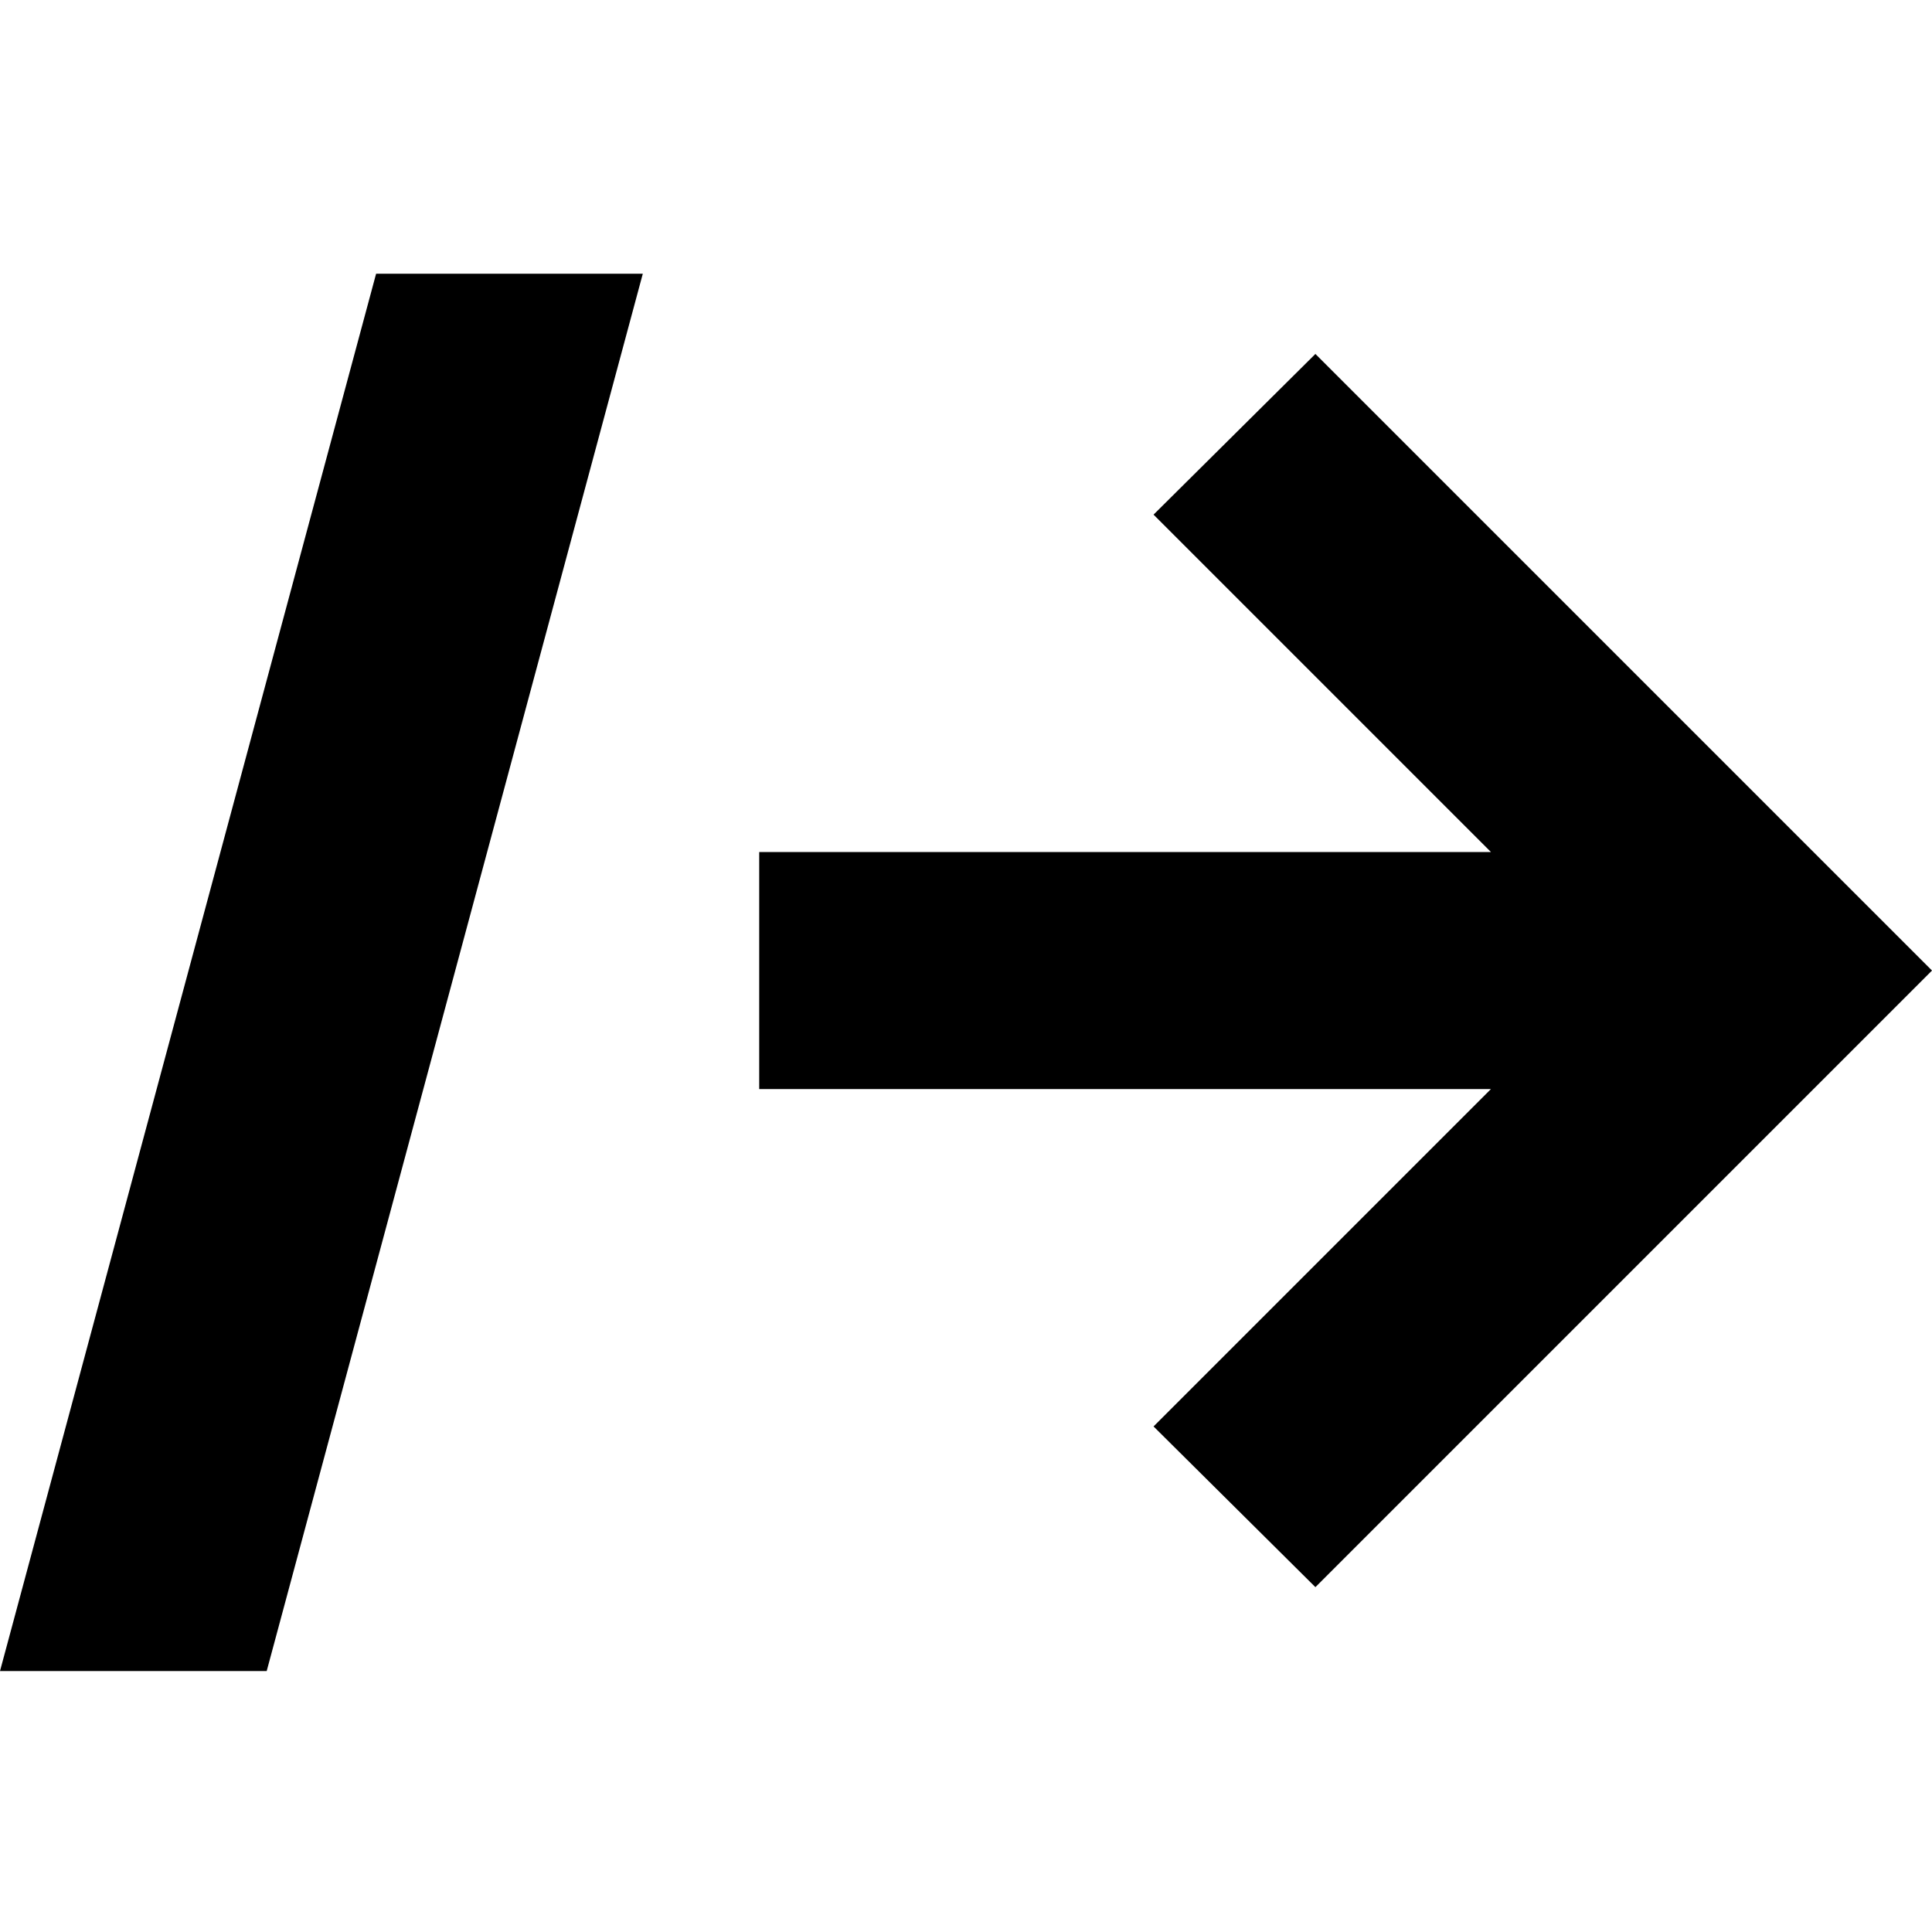
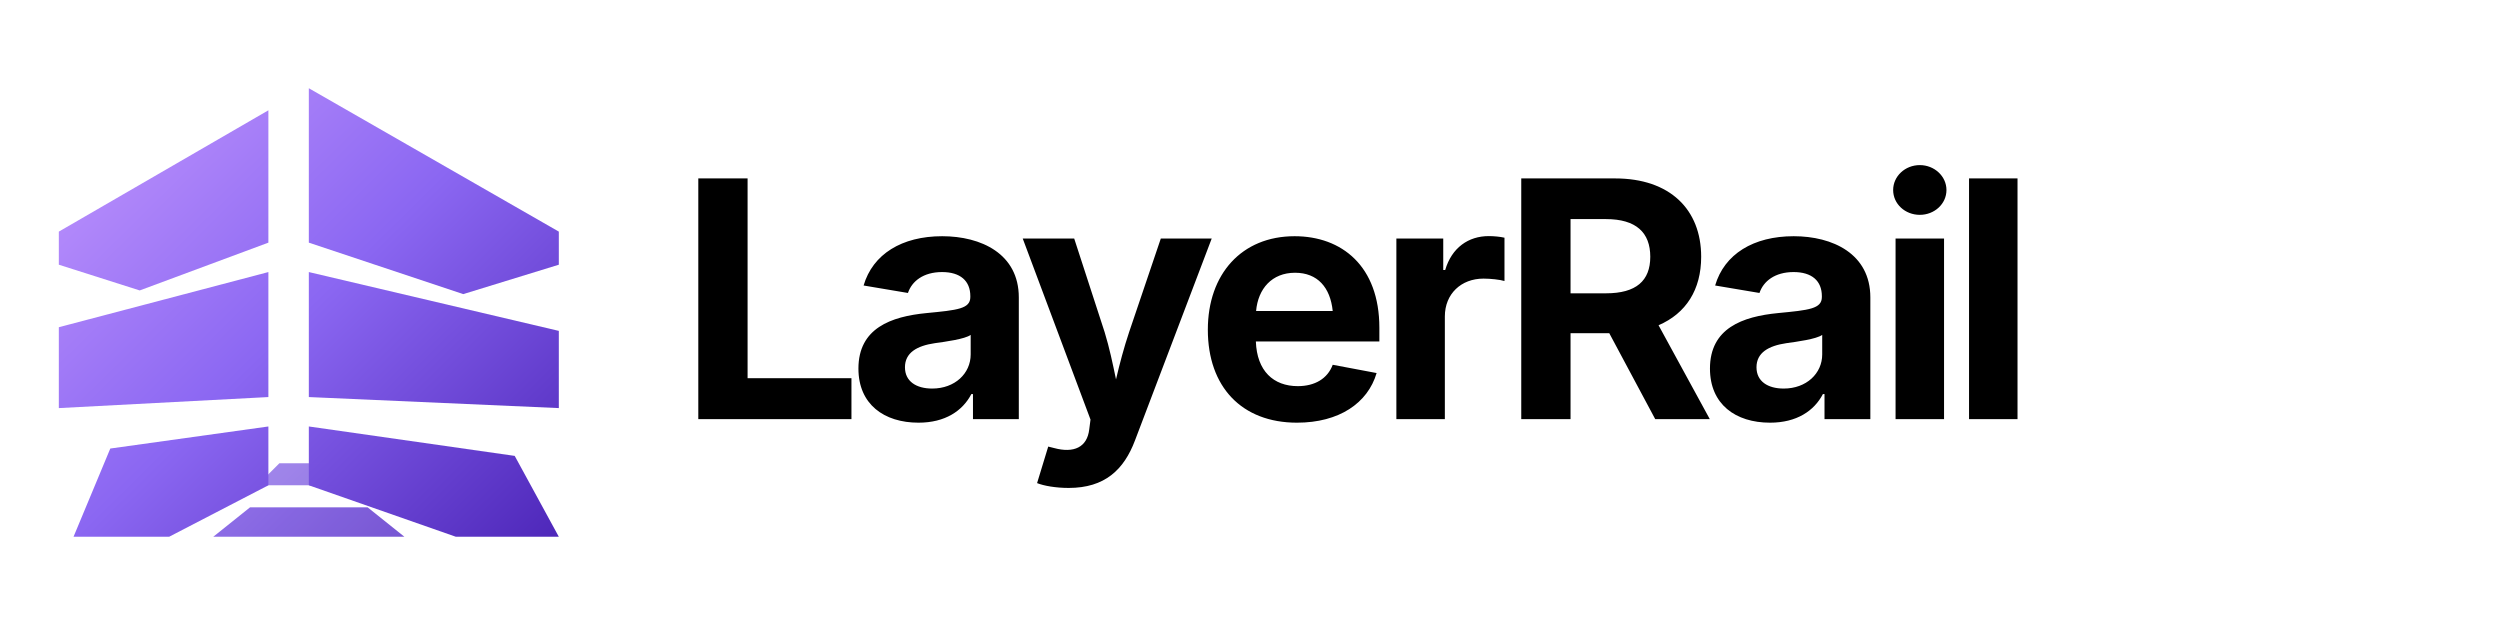
- <svg xmlns="http://www.w3.org/2000/svg" width="120" height="120" viewBox="0 0 120 120" fill="currentColor">
-   <path d="M39.926 17L16.565 103.791H0L23.361 17H39.926Z" />
-   <path d="M81.702 98.58L71.649 88.599L92.604 67.644H47.156V52.92H92.604L71.649 31.965L81.702 21.984L120 60.282L81.702 98.58Z" />
+ <svg xmlns="http://www.w3.org/2000/svg" width="340" height="84" viewBox="0 0 340 84" fill="none" role="img" aria-labelledby="title">
+   <defs>
+     <linearGradient id="lr-a" x1="8" y1="7" x2="76" y2="76" gradientUnits="userSpaceOnUse">
+       <stop stop-color="#C79BFF" />
+       <stop offset="0.5" stop-color="#8B67F2" />
+       <stop offset="1" stop-color="#4B24B7" />
+     </linearGradient>
+   </defs>
+   <g fill="url(#lr-a)">
+     <path d="M8 31.5 36.5 15v18L19 39.5 8 36v-4.5Z" />
+     <path d="m42 12 34 19.5V36l-13 4-21-7V12Z" />
+     <path d="M8 44.5 36.5 37v17L8 55.5v-11Z" />
+     <path d="m42 37 34 8v10.5L42 54V37Z" />
+     <path d="m15 61 21.5-3v8L23 73H10l5-12Z" />
+     <path d="m42 58 28 4 6 11H62L42 66v-8Z" />
+     <path d="M34 69h16l5 4H29l5-4Z" opacity=".86" />
+     <path d="M38 63h8l3 3H35l3-3Z" opacity=".72" />
+   </g>
+   <text x="92" y="57" fill="currentColor" font-family="Inter, ui-sans-serif, system-ui, -apple-system, BlinkMacSystemFont, Segoe UI, sans-serif" font-size="45" font-weight="650" letter-spacing="-2.2">LayerRail</text>
</svg>
